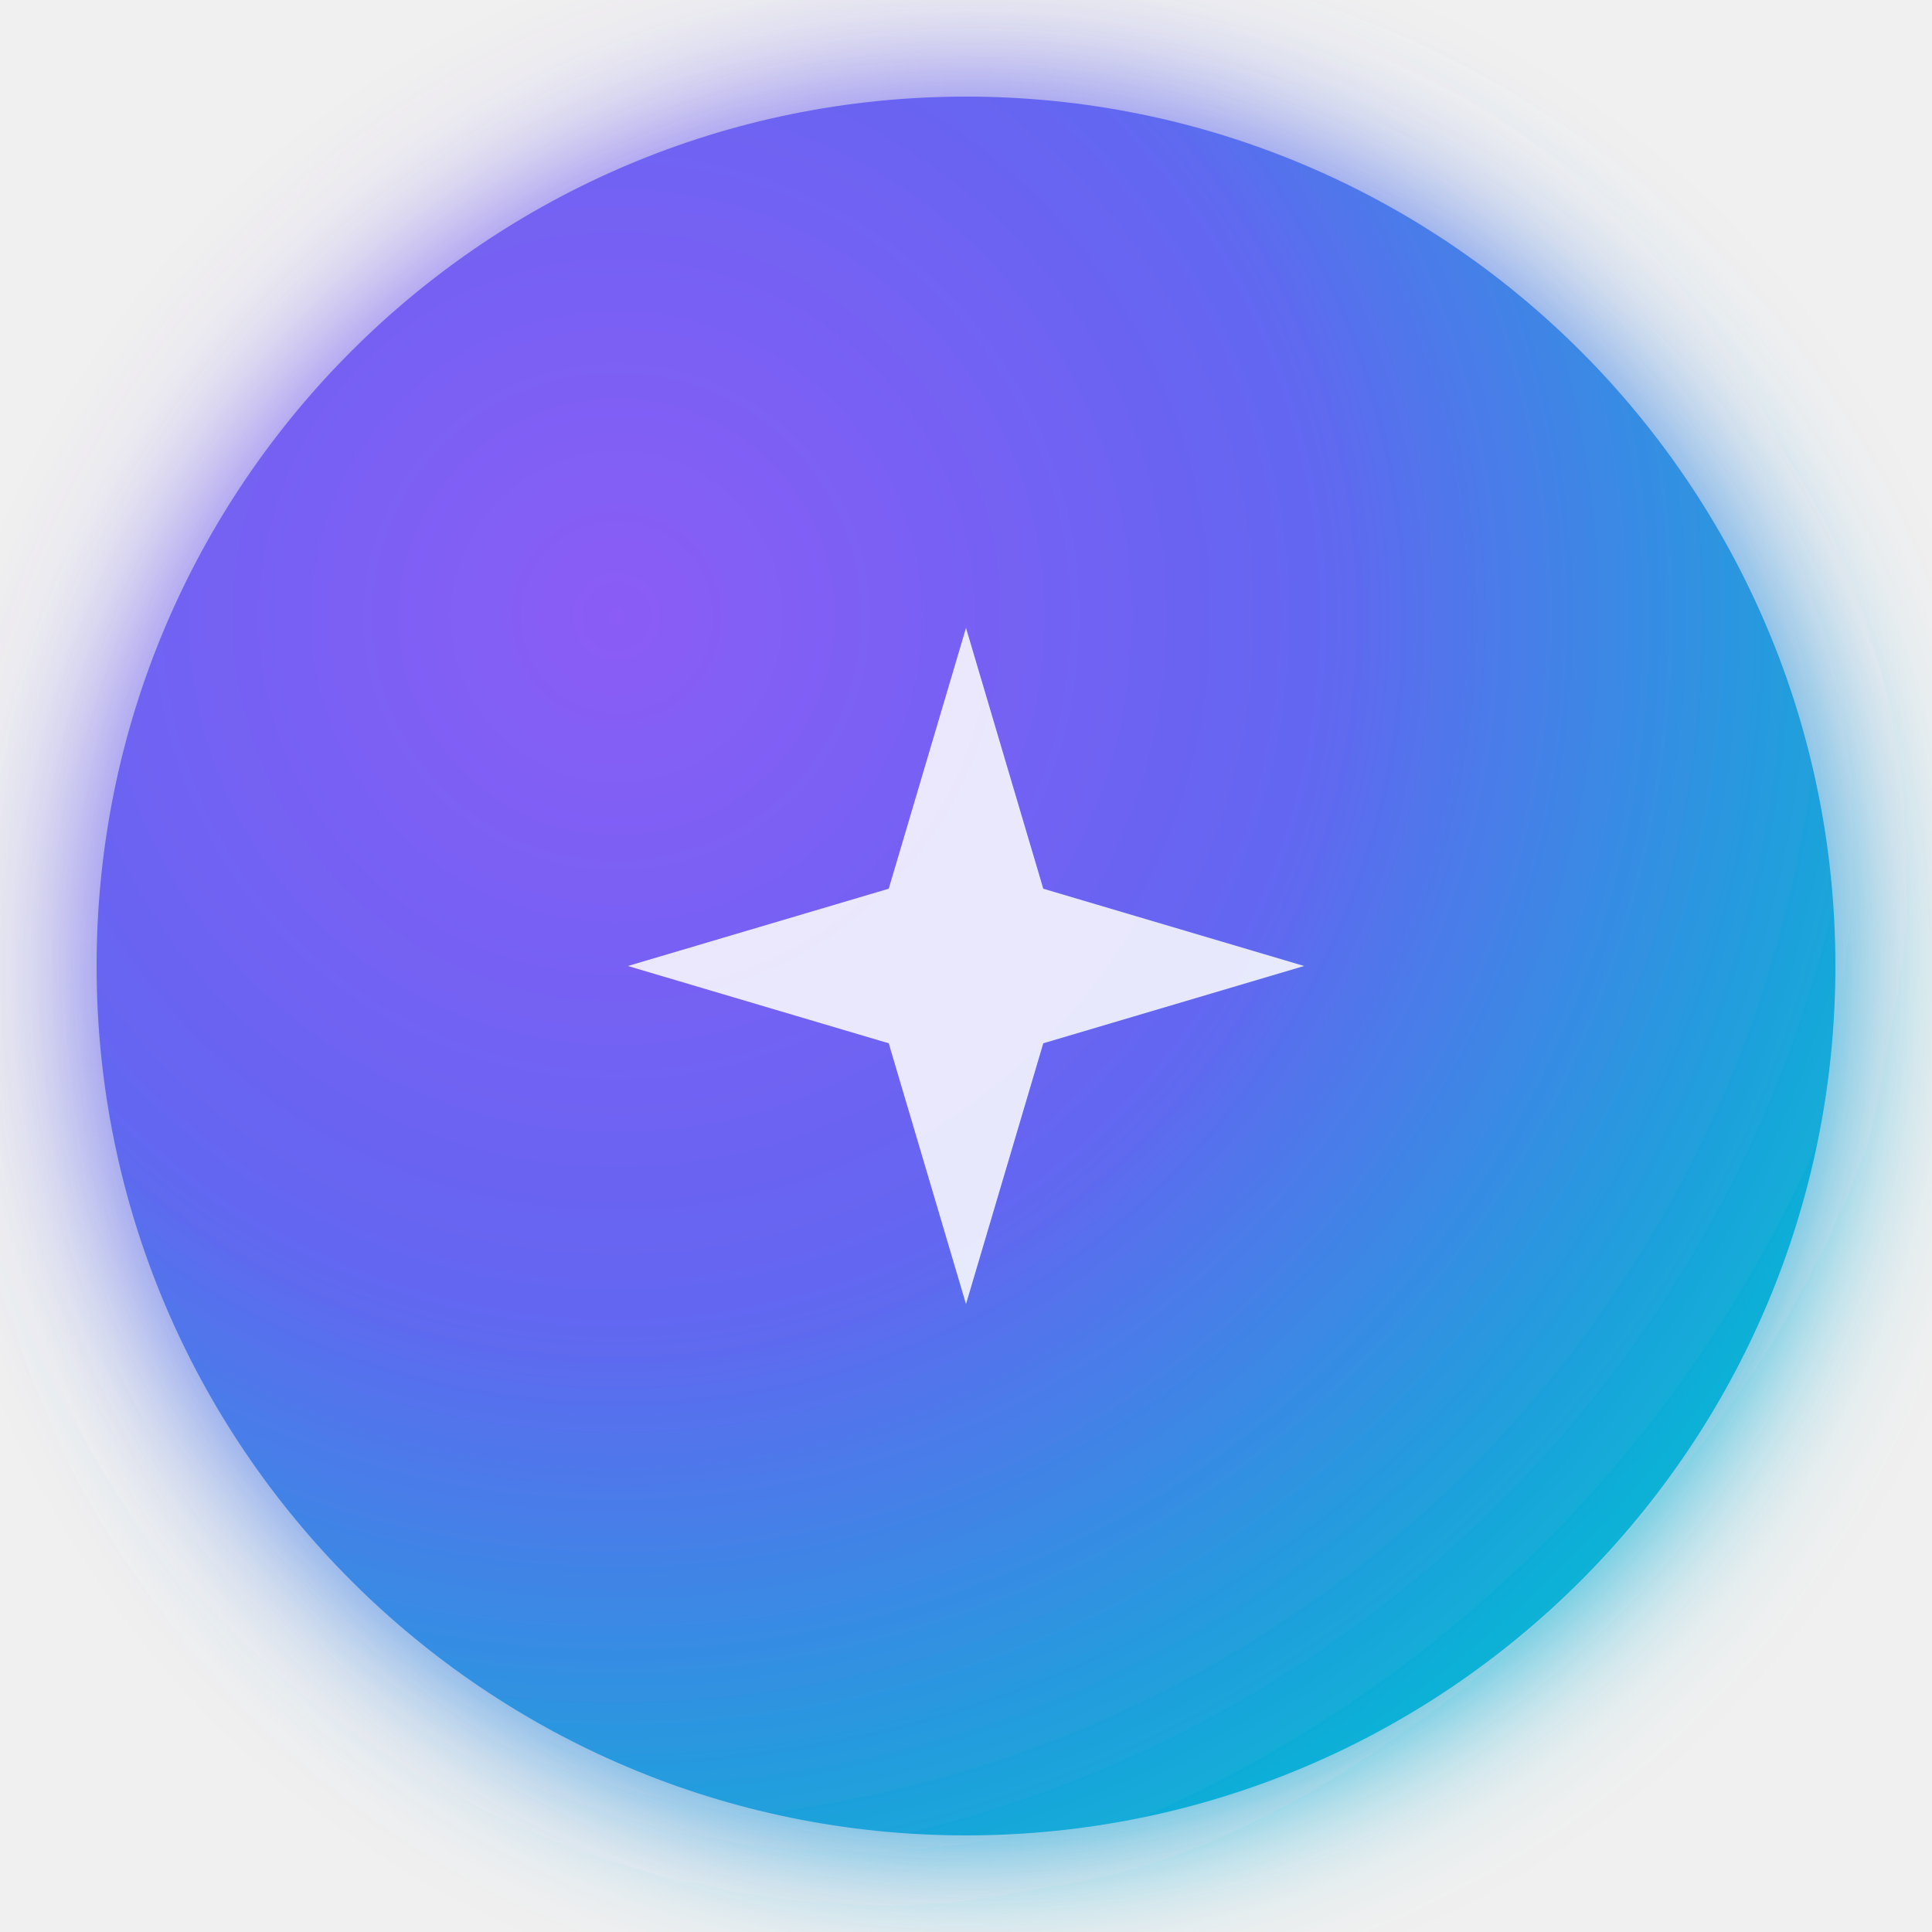
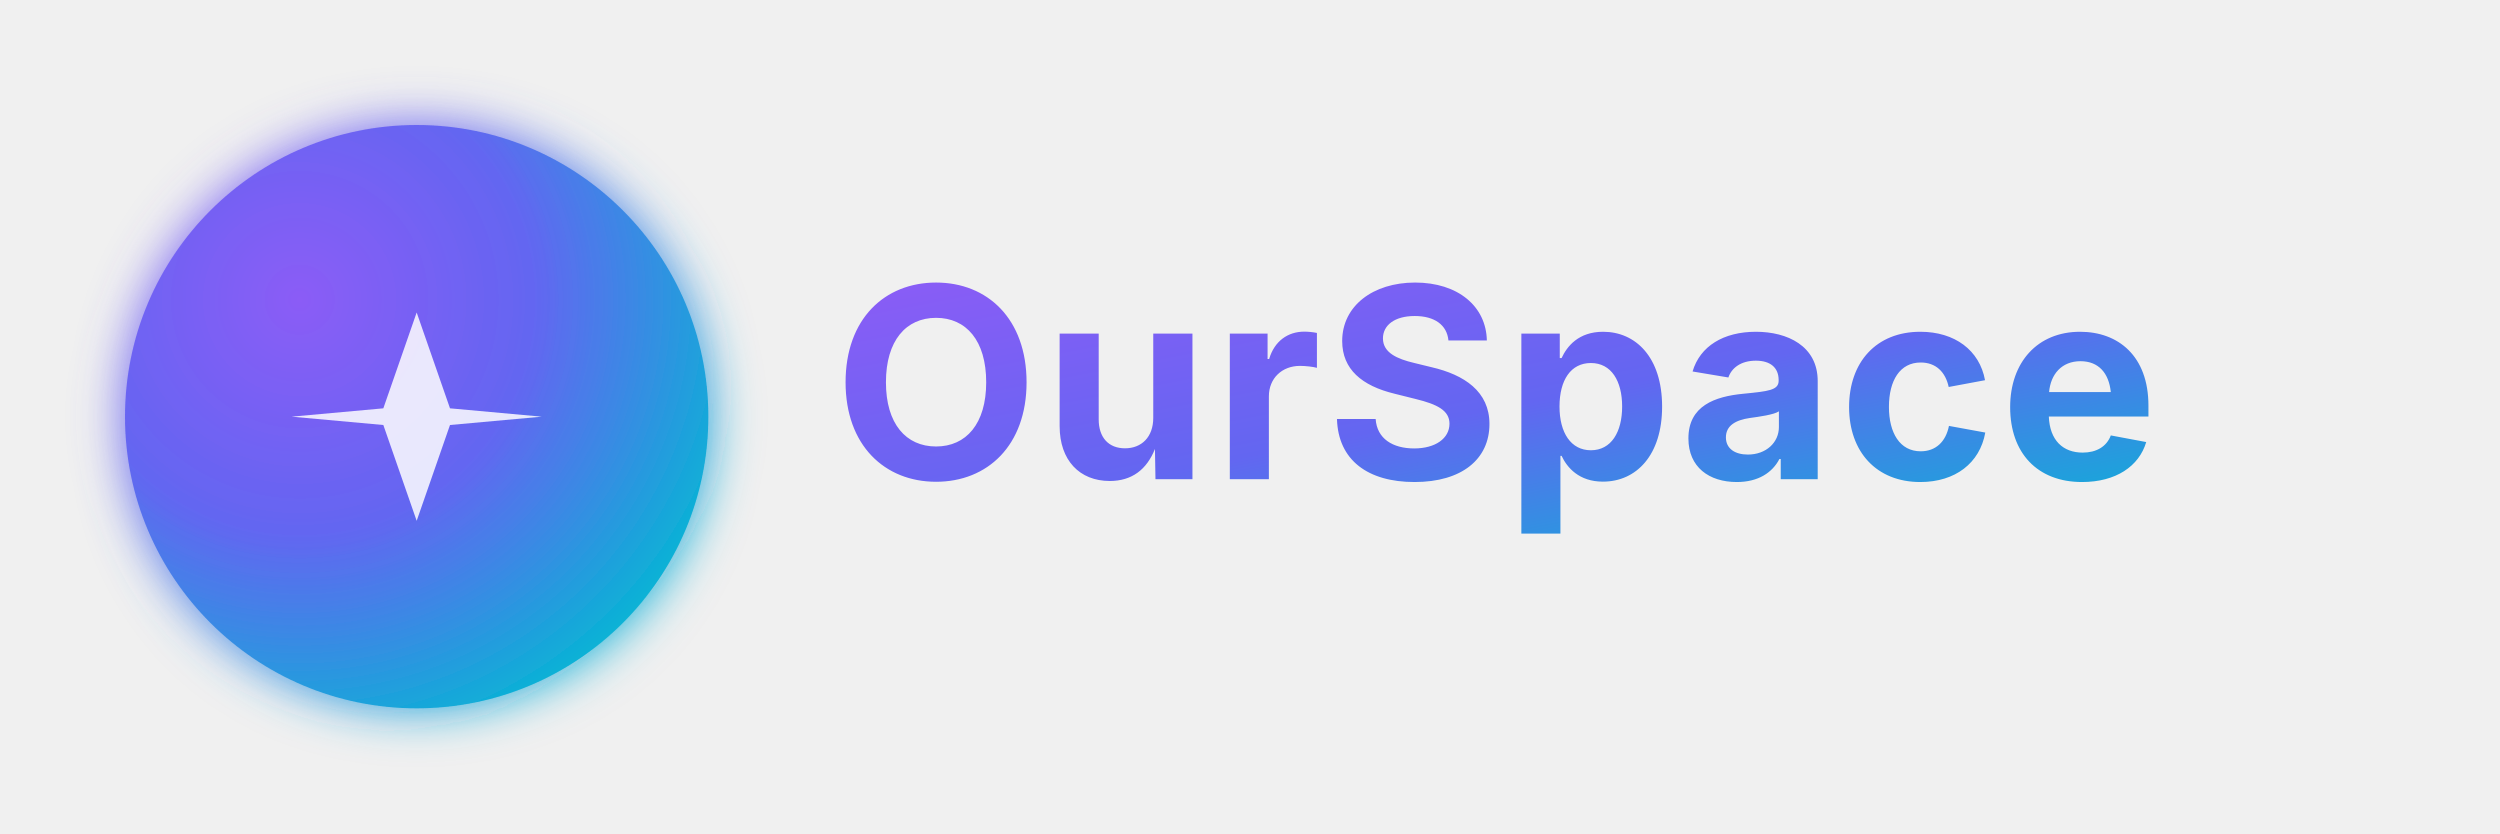
- <svg xmlns="http://www.w3.org/2000/svg" viewBox="0 0 200 200">
+ <svg xmlns="http://www.w3.org/2000/svg" viewBox="0 0 600 200">
  <defs>
-     <radialGradient id="grad" cx="30%" cy="30%" r="80%">
+     <linearGradient id="gradText" x1="0%" y1="0%" x2="100%" y2="100%">
+       <stop offset="0%" stop-color="#8B5CF6" />
+       <stop offset="50%" stop-color="#6366F1" />
+       <stop offset="100%" stop-color="#06B6D4" />
+     </linearGradient>
+     <radialGradient id="gradOrb" cx="30%" cy="30%" r="80%">
      <stop offset="0%" stop-color="#8B5CF6" />
      <stop offset="50%" stop-color="#6366F1" />
      <stop offset="100%" stop-color="#06B6D4" />
    </radialGradient>
    <filter id="glow" x="-50%" y="-50%" width="200%" height="200%">
-       <feGaussianBlur stdDeviation="8" result="blur" />
+       <feGaussianBlur stdDeviation="6" result="blur" />
      <feMerge>
        <feMergeNode in="blur" />
        <feMergeNode in="SourceGraphic" />
      </feMerge>
    </filter>
  </defs>
-   <circle cx="100" cy="100" r="90" fill="url(#grad)" filter="url(#glow)" />
-   <path d="M100 65 L108 92 L135 100 L108 108 L100 135 L92 108 L65 100 L92 92 Z" fill="white" opacity="0.85" />
+   <circle cx="100" cy="100" r="70" fill="url(#gradOrb)" filter="url(#glow)" />
+   <path d="M100 75 L108 98 L130 100 L108 102 L100 125 L92 102 L70 100 L92 98 Z" fill="white" opacity="0.85" />
+   <text x="200" y="115" font-family="Inter, Poppins, sans-serif" font-size="64" font-weight="700" fill="url(#gradText)" letter-spacing="1">
+     OurSpace
+   </text>
</svg>
